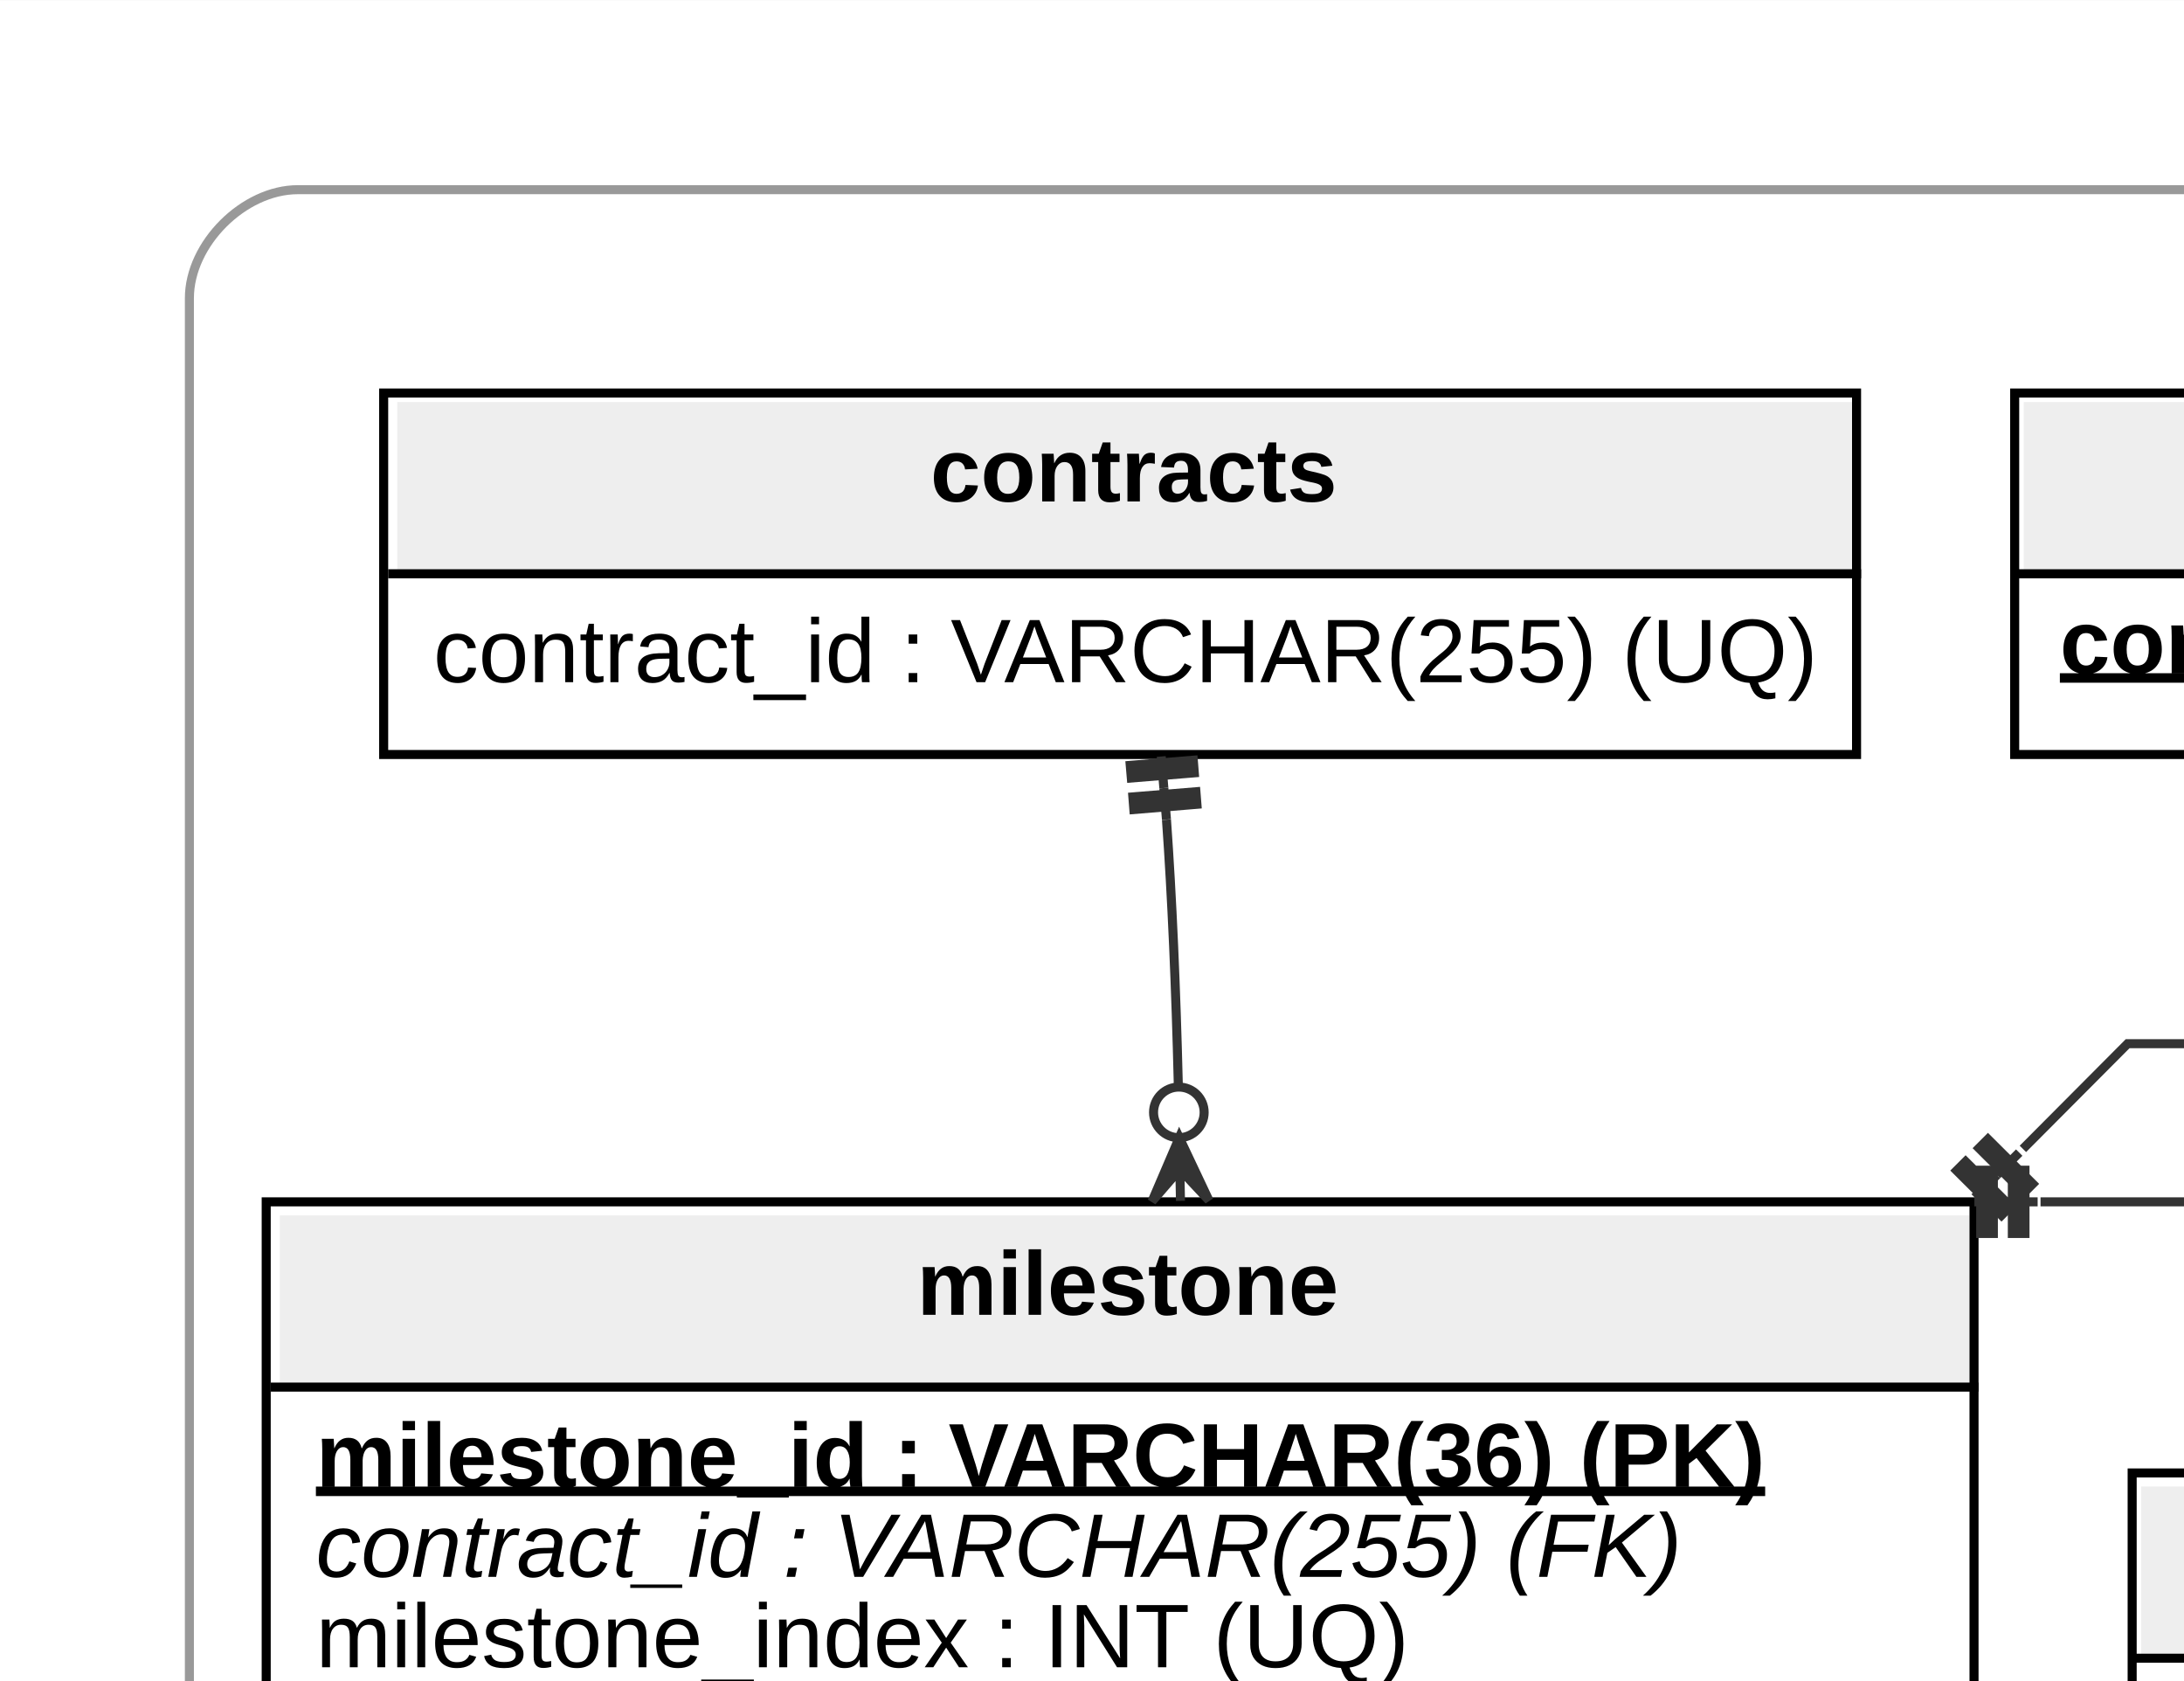
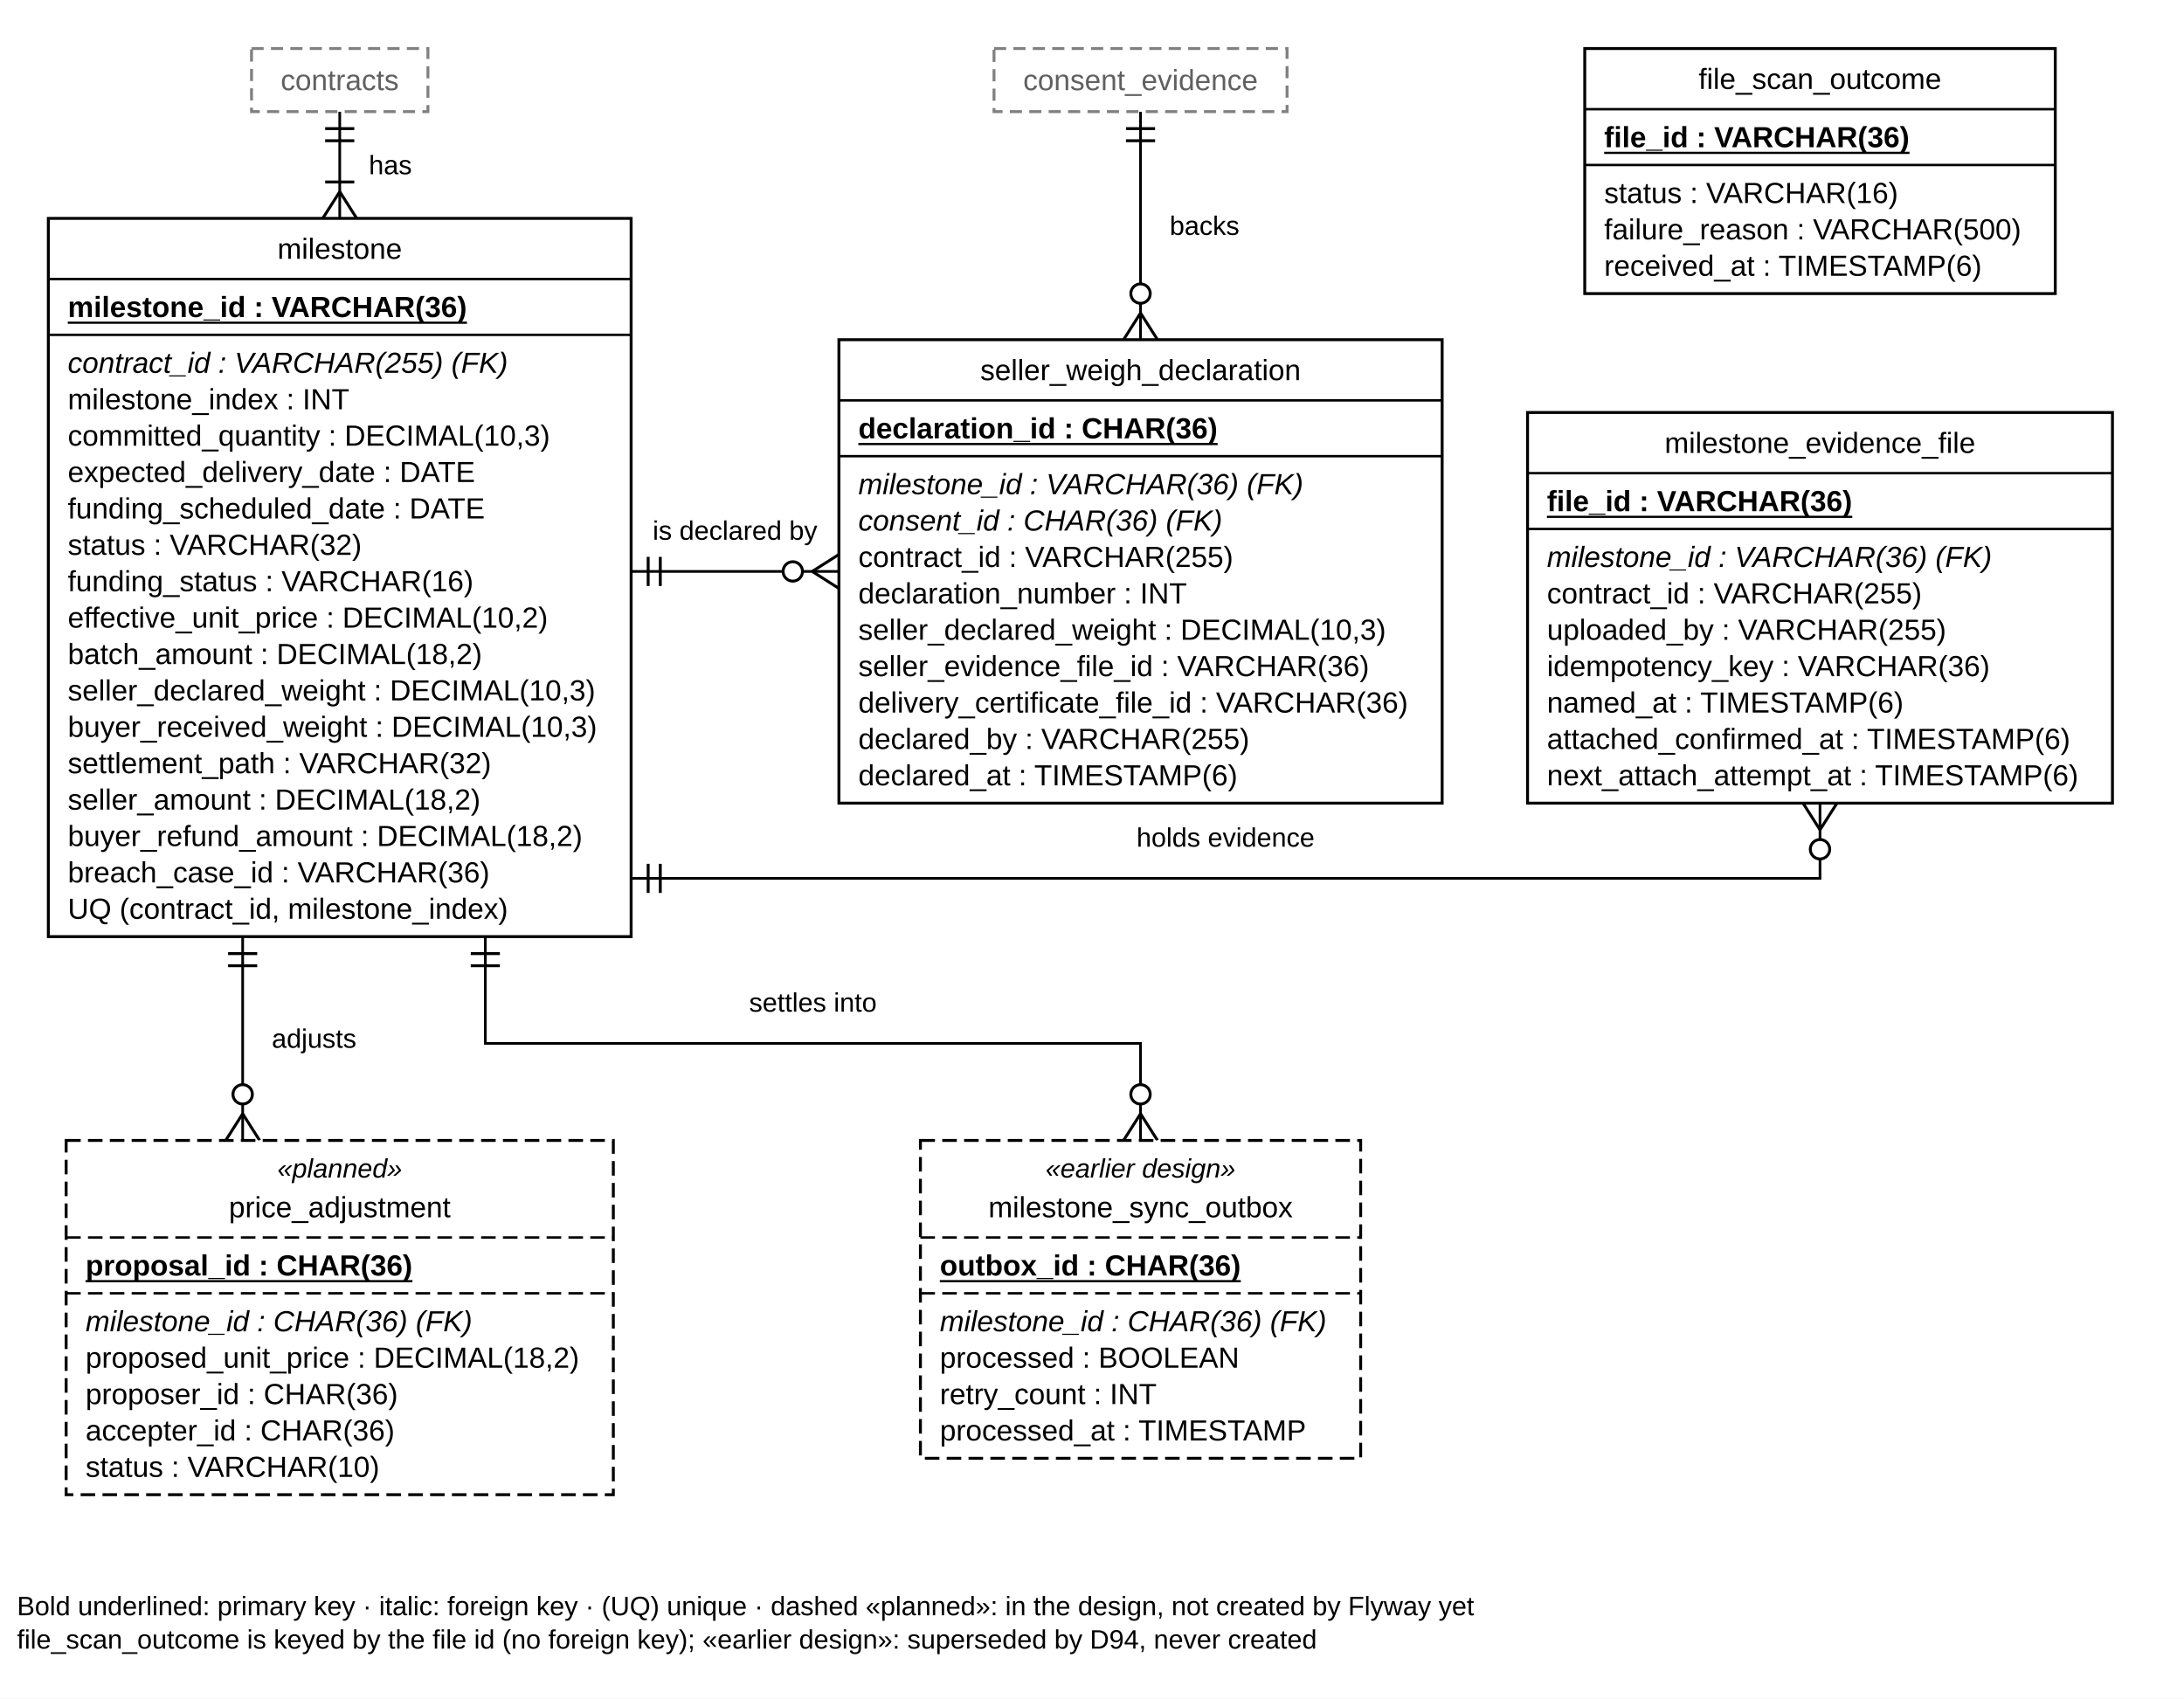
- <svg xmlns="http://www.w3.org/2000/svg" width="1866pt" height="1436pt" viewBox="0.00 0.00 671.92 516.92">
-   <g id="graph0" class="graph" transform="scale(2.78 2.78) rotate(0) translate(12.96 503.96)">
-     <polygon fill="white" stroke="transparent" points="-12.96,12.96 -12.96,-503.96 658.96,-503.96 658.96,12.96 -12.96,12.96" />
-     <text text-anchor="middle" x="323" y="-7.4" font-family="Arial" font-size="12.00">PK = primary key; FK = physical foreign key; UQ = unique. Selected attributes; see table specifications.</text>
-     <g id="clust1" class="cluster">
-       <path fill="white" stroke="#999999" d="M20,-29C20,-29 626,-29 626,-29 632,-29 638,-35 638,-41 638,-41 638,-471 638,-471 638,-477 632,-483 626,-483 626,-483 20,-483 20,-483 14,-483 8,-477 8,-471 8,-471 8,-41 8,-41 8,-35 14,-29 20,-29" />
-       <text text-anchor="middle" x="323" y="-36.4" font-family="Arial" font-size="12.00">contract_db</text>
-     </g>
-     <g id="node1" class="node">
-       <polygon fill="#eeeeee" stroke="transparent" points="31,-440.5 31,-459.5 192,-459.5 192,-440.5 31,-440.5" />
-       <text text-anchor="start" x="90" y="-448.5" font-family="Arial" font-weight="bold" font-size="10.00">contracts</text>
-       <text text-anchor="start" x="35" y="-428.5" font-family="Arial" font-size="10.00">contract_id : VARCHAR(255) (UQ)</text>
-       <polygon fill="black" stroke="black" points="30,-440.5 30,-440.5 193,-440.5 193,-440.5 30,-440.5" />
-       <polygon fill="none" stroke="black" points="29.5,-420.5 29.5,-460.5 192.5,-460.5 192.5,-420.5 29.5,-420.5" />
-     </g>
-     <g id="node2" class="node">
-       <polygon fill="#eeeeee" stroke="transparent" points="18,-350.5 18,-369.5 205,-369.5 205,-350.5 18,-350.5" />
-       <text text-anchor="start" x="88.5" y="-358.5" font-family="Arial" font-weight="bold" font-size="10.00">milestone</text>
-       <text text-anchor="start" x="22" y="-339.5" font-family="Arial" font-weight="bold" text-decoration="underline" font-size="10.00">milestone_id : VARCHAR(36) (PK)</text>
-       <text text-anchor="start" x="22" y="-329.5" font-family="Arial" font-style="italic" font-size="10.00">contract_id : VARCHAR(255) (FK)</text>
-       <text text-anchor="start" x="22" y="-319.5" font-family="Arial" font-size="10.00">milestone_index : INT (UQ)</text>
-       <text text-anchor="start" x="22" y="-309.5" font-family="Arial" font-size="10.00">committed_quantity : DECIMAL(10,3)</text>
-       <text text-anchor="start" x="22" y="-299.5" font-family="Arial" font-size="10.00">expected_delivery_date : DATE</text>
-       <text text-anchor="start" x="22" y="-289.5" font-family="Arial" font-size="10.00">funding_scheduled_date : DATE</text>
-       <text text-anchor="start" x="22" y="-279.5" font-family="Arial" font-size="10.00">status : VARCHAR(32)</text>
-       <text text-anchor="start" x="22" y="-269.5" font-family="Arial" font-size="10.00">funding_status : VARCHAR(16)</text>
-       <text text-anchor="start" x="22" y="-259.5" font-family="Arial" font-size="10.00">effective_unit_price : DECIMAL(10,2)</text>
-       <text text-anchor="start" x="22" y="-249.5" font-family="Arial" font-size="10.00">batch_amount : DECIMAL(18,2)</text>
-       <text text-anchor="start" x="22" y="-239.5" font-family="Arial" font-size="10.00">seller_declared_weight : DECIMAL(10,3)</text>
-       <text text-anchor="start" x="22" y="-229.5" font-family="Arial" font-size="10.00">buyer_received_weight : DECIMAL(10,3)</text>
-       <text text-anchor="start" x="22" y="-219.5" font-family="Arial" font-size="10.00">settlement_path : VARCHAR(32)</text>
-       <text text-anchor="start" x="22" y="-209.5" font-family="Arial" font-size="10.00">seller_amount : DECIMAL(18,2)</text>
-       <text text-anchor="start" x="22" y="-199.5" font-family="Arial" font-size="10.00">buyer_refund_amount : DECIMAL(18,2)</text>
-       <text text-anchor="start" x="39.5" y="-189.5" font-family="Arial" font-size="10.00">breach_case_id : VARCHAR(36)</text>
-       <polygon fill="black" stroke="black" points="17,-350.5 17,-350.5 206,-350.5 206,-350.5 17,-350.5" />
-       <polygon fill="none" stroke="black" points="16.5,-182 16.5,-371 205.5,-371 205.5,-182 16.5,-182" />
-     </g>
-     <g id="edge8" class="edge">
-       <path fill="none" stroke="#333333" d="M116.13,-413.29C116.74,-404.75 117.18,-394.68 117.44,-383.95" />
-       <polygon fill="#333333" stroke="#333333" points="119.1,-419.87 112.12,-419.3 112.24,-417.9 119.21,-418.47 119.1,-419.87" />
-       <polyline fill="none" stroke="#333333" points="115.55,-420.28 115.84,-416.79 " />
-       <polygon fill="#333333" stroke="#333333" points="119.39,-416.38 112.41,-415.81 112.52,-414.41 119.5,-414.99 119.39,-416.38" />
-       <polyline fill="none" stroke="#333333" points="115.84,-416.79 116.13,-413.3 " />
-       <polygon fill="#333333" stroke="#333333" points="117.55,-378.1 120.83,-371.16 117.61,-374.61 117.68,-371.11 117.68,-371.11 117.68,-371.11 117.61,-374.61 114.53,-371.05 117.55,-378.1 117.55,-378.1" />
-       <ellipse fill="none" stroke="#333333" cx="117.5" cy="-380.9" rx="2.8" ry="2.8" />
-     </g>
-     <g id="node6" class="node">
-       <polygon fill="#eeeeee" stroke="transparent" points="211,-440.5 211,-459.5 349,-459.5 349,-440.5 211,-440.5" />
-       <text text-anchor="start" x="238" y="-448.5" font-family="Arial" font-weight="bold" font-size="10.00">consent_evidence</text>
-       <text text-anchor="start" x="215" y="-429.5" font-family="Arial" font-weight="bold" text-decoration="underline" font-size="10.00">consent_id : CHAR(36) (PK)</text>
-       <polygon fill="black" stroke="black" points="210,-440.5 210,-440.5 350,-440.5 350,-440.5 210,-440.5" />
-       <polygon fill="none" stroke="black" points="210,-420.5 210,-460.5 350,-460.5 350,-420.5 210,-420.5" />
-     </g>
-     <g id="node3" class="node">
-       <polygon fill="#eeeeee" stroke="transparent" points="224,-320.5 224,-339.5 420,-339.5 420,-320.5 224,-320.5" />
-       <text text-anchor="start" x="264" y="-328.5" font-family="Arial" font-weight="bold" font-size="10.00">seller_weigh_declaration</text>
-       <text text-anchor="start" x="228" y="-309.5" font-family="Arial" font-weight="bold" text-decoration="underline" font-size="10.00">declaration_id : CHAR(36) (PK)</text>
-       <text text-anchor="start" x="228" y="-299.5" font-family="Arial" font-style="italic" font-size="10.00">milestone_id : VARCHAR(36) (FK)</text>
-       <text text-anchor="start" x="228" y="-289.5" font-family="Arial" font-size="10.00">contract_id : VARCHAR(255)</text>
-       <text text-anchor="start" x="228" y="-279.5" font-family="Arial" font-size="10.00">declaration_number : INT</text>
-       <text text-anchor="start" x="228" y="-269.5" font-family="Arial" font-size="10.00">seller_declared_weight : DECIMAL(10,3)</text>
-       <text text-anchor="start" x="228" y="-259.5" font-family="Arial" font-size="10.00">seller_evidence_file_id : VARCHAR(36)</text>
-       <text text-anchor="start" x="228" y="-249.5" font-family="Arial" font-size="10.00">delivery_certificate_file_id : VARCHAR(36)</text>
-       <text text-anchor="start" x="228" y="-239.5" font-family="Arial" font-style="italic" font-size="10.00">consent_id : CHAR(36) (FK)</text>
-       <text text-anchor="start" x="228" y="-229.5" font-family="Arial" font-size="10.00">declared_by : VARCHAR(255)</text>
-       <text text-anchor="start" x="258" y="-219.5" font-family="Arial" font-size="10.00">declared_at : TIMESTAMP(6)</text>
-       <polygon fill="black" stroke="black" points="223,-320.5 223,-320.5 421,-320.5 421,-320.5 223,-320.5" />
-       <polygon fill="none" stroke="black" points="223,-212 223,-341 421,-341 421,-212 223,-212" />
-     </g>
-     <g id="edge9" class="edge">
-       <path fill="none" stroke="#333333" d="M212.86,-371C231.57,-371 251.67,-371 251.67,-371 251.67,-371 257.7,-362.89 266.24,-351.42" />
-       <polygon fill="#333333" stroke="#333333" points="206.24,-374.5 206.24,-367.5 207.64,-367.5 207.64,-374.5 206.24,-374.5" />
-       <polyline fill="none" stroke="#333333" points="205.54,-371 209.04,-371 " />
-       <polygon fill="#333333" stroke="#333333" points="209.74,-374.5 209.74,-367.5 211.14,-367.5 211.14,-374.5 209.74,-374.5" />
-       <polyline fill="none" stroke="#333333" points="209.04,-371 212.54,-371 " />
-       <polygon fill="#333333" stroke="#333333" points="269.74,-346.72 276.45,-342.98 271.83,-343.91 273.92,-341.1 273.92,-341.1 273.92,-341.1 271.83,-343.91 271.39,-339.22 269.74,-346.72 269.74,-346.72" />
-       <ellipse fill="none" stroke="#333333" cx="268.07" cy="-348.96" rx="2.8" ry="2.8" />
-     </g>
-     <g id="node4" class="node">
-       <polygon fill="#eeeeee" stroke="transparent" points="440,-310.5 440,-329.5 629,-329.5 629,-310.5 440,-310.5" />
-       <text text-anchor="start" x="478.5" y="-318.5" font-family="Arial" font-weight="bold" font-size="10.00">milestone_evidence_file</text>
-       <text text-anchor="start" x="444" y="-299.5" font-family="Arial" font-weight="bold" text-decoration="underline" font-size="10.00">file_id : VARCHAR(36) (PK)</text>
-       <text text-anchor="start" x="444" y="-289.5" font-family="Arial" font-style="italic" font-size="10.00">milestone_id : VARCHAR(36) (FK)</text>
-       <text text-anchor="start" x="444" y="-279.5" font-family="Arial" font-size="10.00">contract_id : VARCHAR(255)</text>
-       <text text-anchor="start" x="444" y="-269.5" font-family="Arial" font-size="10.00">uploaded_by : VARCHAR(255)</text>
-       <text text-anchor="start" x="444" y="-259.5" font-family="Arial" font-size="10.00">idempotency_key : VARCHAR(36)</text>
-       <text text-anchor="start" x="444" y="-249.5" font-family="Arial" font-size="10.00">named_at : TIMESTAMP(6)</text>
-       <text text-anchor="start" x="444" y="-239.5" font-family="Arial" font-size="10.00">attached_confirmed_at : TIMESTAMP(6)</text>
-       <text text-anchor="start" x="444" y="-229.5" font-family="Arial" font-size="10.00">next_attach_attempt_at : TIMESTAMP(6)</text>
-       <polygon fill="black" stroke="black" points="439,-310.5 439,-310.5 630,-310.5 630,-310.5 439,-310.5" />
-       <polygon fill="none" stroke="black" points="438.5,-222 438.5,-331 629.5,-331 629.5,-222 438.5,-222" />
-     </g>
-     <g id="edge10" class="edge">
-       <path fill="none" stroke="#333333" d="M210.91,-376.86C218.04,-384.02 222.5,-388.5 222.5,-388.5 222.5,-388.5 421.5,-388.5 421.5,-388.5 421.5,-388.5 444.71,-365.39 470.05,-340.16" />
-       <polygon fill="#333333" stroke="#333333" points="203.58,-374.46 208.54,-369.52 209.53,-370.51 204.57,-375.45 203.58,-374.46" />
-       <polyline fill="none" stroke="#333333" points="205.57,-371.49 208.03,-373.97 " />
-       <polygon fill="#333333" stroke="#333333" points="206.05,-376.94 211.01,-372 212,-372.99 207.04,-377.93 206.05,-376.94" />
-       <polyline fill="none" stroke="#333333" points="208.03,-373.97 210.5,-376.45 " />
-       <polygon fill="#333333" stroke="#333333" points="474.11,-336.13 481.29,-333.42 476.59,-333.66 479.07,-331.19 479.07,-331.19 479.07,-331.19 476.59,-333.66 476.85,-328.96 474.11,-336.13 474.11,-336.13" />
-       <ellipse fill="none" stroke="#333333" cx="472.12" cy="-338.1" rx="2.8" ry="2.8" />
-     </g>
-     <g id="node7" class="node">
-       <polygon fill="#eeeeee" stroke="transparent" points="18,-126.5 18,-145.5 213,-145.5 213,-126.5 18,-126.5" />
-       <text text-anchor="start" x="49.5" y="-134.5" font-family="Arial" font-weight="bold" font-size="10.00">«planned» price_adjustment</text>
-       <text text-anchor="start" x="22" y="-115.5" font-family="Arial" font-weight="bold" text-decoration="underline" font-size="10.00">proposal_id : CHAR(36) (PK)</text>
-       <text text-anchor="start" x="22" y="-105.5" font-family="Arial" font-size="10.00">milestone_id / contract_id : CHAR(36)</text>
-       <text text-anchor="start" x="22" y="-95.5" font-family="Arial" font-size="10.00">proposed_unit_price : DECIMAL(18,2)</text>
-       <text text-anchor="start" x="22" y="-85.5" font-family="Arial" font-size="10.00">proposer_id / accepter_id : CHAR(36)</text>
-       <text text-anchor="start" x="22" y="-75.5" font-family="Arial" font-size="10.00">status : VARCHAR(10)</text>
-       <text text-anchor="start" x="22" y="-65.5" font-family="Arial" font-size="10.00">proposed_at / accepted_at : DATETIME(6)</text>
-       <polygon fill="black" stroke="black" points="17,-126.5 17,-126.5 214,-126.5 214,-126.5 17,-126.5" />
-       <polygon fill="none" stroke="black" stroke-dasharray="5,2" points="16.5,-58 16.5,-147 213.5,-147 213.5,-58 16.5,-58" />
-     </g>
-     <g id="node5" class="node">
-       <polygon fill="#eeeeee" stroke="transparent" points="368,-454.5 368,-473.5 518,-473.5 518,-454.5 368,-454.5" />
-       <text text-anchor="start" x="399" y="-462.5" font-family="Arial" font-weight="bold" font-size="10.00">file_scan_outcome</text>
-       <text text-anchor="start" x="372" y="-443.5" font-family="Arial" font-weight="bold" text-decoration="underline" font-size="10.00">file_id : VARCHAR(36) (PK)</text>
-       <text text-anchor="start" x="372" y="-433.5" font-family="Arial" font-size="10.00">status : VARCHAR(16)</text>
-       <text text-anchor="start" x="372" y="-423.5" font-family="Arial" font-size="10.00">failure_reason : VARCHAR(500)</text>
-       <text text-anchor="start" x="379" y="-413.5" font-family="Arial" font-size="10.00">received_at : TIMESTAMP(6)</text>
-       <polygon fill="black" stroke="black" points="367,-454.5 367,-454.5 519,-454.5 519,-454.5 367,-454.5" />
-       <polygon fill="none" stroke="black" points="367,-406 367,-475 519,-475 519,-406 367,-406" />
-     </g>
-     <g id="edge11" class="edge">
-       <path fill="none" stroke="#333333" d="M286.75,-413.47C291,-397.06 296.73,-374.96 302.33,-353.36" />
-       <polygon fill="#333333" stroke="#333333" points="288.55,-420.48 281.77,-418.72 282.12,-417.37 288.9,-419.13 288.55,-420.48" />
-       <polyline fill="none" stroke="#333333" points="284.98,-420.28 285.86,-416.89 " />
-       <polygon fill="#333333" stroke="#333333" points="289.42,-417.09 282.65,-415.34 283,-413.98 289.78,-415.74 289.42,-417.09" />
-       <polyline fill="none" stroke="#333333" points="285.86,-416.89 286.74,-413.5 " />
-       <polygon fill="#333333" stroke="#333333" points="303.76,-347.86 308.56,-341.88 304.64,-344.48 305.51,-341.09 305.51,-341.09 305.51,-341.09 304.64,-344.48 302.46,-340.3 303.76,-347.86 303.76,-347.86" />
-       <ellipse fill="none" stroke="#333333" cx="303.05" cy="-350.58" rx="2.8" ry="2.8" />
-     </g>
-     <g id="node8" class="node">
-       <polygon fill="#eeeeee" stroke="transparent" points="232,-121.5 232,-140.5 457,-140.5 457,-121.5 232,-121.5" />
-       <text text-anchor="start" x="250.5" y="-129.5" font-family="Arial" font-weight="bold" font-size="10.00">«earlier design» milestone_sync_outbox</text>
-       <text text-anchor="start" x="236" y="-110.5" font-family="Arial" font-weight="bold" text-decoration="underline" font-size="10.00">outbox_id : CHAR(36) (PK)</text>
-       <text text-anchor="start" x="236" y="-100.5" font-family="Arial" font-size="10.00">milestone_id / contract_id : CHAR(36)</text>
-       <text text-anchor="start" x="236" y="-90.5" font-family="Arial" font-size="10.00">processed : BOOLEAN</text>
-       <text text-anchor="start" x="236" y="-80.5" font-family="Arial" font-size="10.00">retry_count / last_attempt_at : INT / TIMESTAMP</text>
-       <text text-anchor="start" x="254.5" y="-70.5" font-family="Arial" font-size="10.00">created_at / processed_at : TIMESTAMP</text>
-       <polygon fill="black" stroke="black" points="231,-121.5 231,-121.5 458,-121.5 458,-121.5 231,-121.5" />
-       <polygon fill="none" stroke="black" stroke-dasharray="5,2" points="230.5,-63 230.5,-142 457.5,-142 457.5,-63 230.5,-63" />
-     </g>
-   </g>
+ <svg xmlns="http://www.w3.org/2000/svg" width="900" height="700" viewBox="0 0 900 700" font-family="Arial" font-size="12">
+   <defs>
+     <marker id="open" viewBox="0 0 12 12" refX="11" refY="6" markerWidth="12" markerHeight="12" markerUnits="userSpaceOnUse" orient="auto">
+       <path d="M1,1 L11,6 L1,11" fill="none" stroke="black" stroke-width="1.2" />
+     </marker>
+     <marker id="tri" viewBox="0 0 14 14" refX="13" refY="7" markerWidth="14" markerHeight="14" markerUnits="userSpaceOnUse" orient="auto">
+       <path d="M1,1 L13,7 L1,13 Z" fill="white" stroke="black" />
+     </marker>
+     <marker id="dia" viewBox="0 0 18 10" refX="1" refY="5" markerWidth="18" markerHeight="10" markerUnits="userSpaceOnUse" orient="auto">
+       <path d="M1,5 L9,1 L17,5 L9,9 Z" fill="black" />
+     </marker>
+   </defs>
+   <rect x="0" y="0" width="900" height="700" fill="white" />
+   <path d="M140.0,46.0 L140.0,90.0" fill="none" stroke="black" stroke-width="1.1" />
+   <line x1="146.0" y1="53.0" x2="134.0" y2="53.0" stroke="black" stroke-width="1.2" />
+   <line x1="146.0" y1="58.0" x2="134.0" y2="58.0" stroke="black" stroke-width="1.2" />
+   <line x1="140.0" y1="79.0" x2="133.0" y2="90.0" stroke="black" stroke-width="1.2" />
+   <line x1="140.0" y1="79.0" x2="147.0" y2="90.0" stroke="black" stroke-width="1.2" />
+   <line x1="134.0" y1="75.0" x2="146.0" y2="75.0" stroke="black" stroke-width="1.2" />
+   <rect x="150.0" y="61.125" width="21.734" height="13.75" fill="white" />
+   <text text-anchor="start" dominant-baseline="central" font-size="11">
+     <tspan x="152.0" y="68.0">has</tspan>
+   </text>
+   <path d="M260.078,235.5 L345.705,235.5" fill="none" stroke="black" stroke-width="1.1" />
+   <line x1="267.1" y1="229.5" x2="267.1" y2="241.5" stroke="black" stroke-width="1.2" />
+   <line x1="272.1" y1="229.5" x2="272.1" y2="241.5" stroke="black" stroke-width="1.2" />
+   <line x1="334.7" y1="235.5" x2="345.7" y2="242.5" stroke="black" stroke-width="1.2" />
+   <line x1="334.7" y1="235.5" x2="345.7" y2="228.5" stroke="black" stroke-width="1.2" />
+   <circle cx="326.7" cy="235.5" r="4" fill="white" stroke="black" stroke-width="1.2" />
+   <rect x="266.958" y="211.75" width="71.867" height="13.75" fill="white" />
+   <text text-anchor="start" dominant-baseline="central" font-size="11">
+     <tspan x="268.958" y="218.625">is declared by</tspan>
+   </text>
+   <path d="M470.0,46.0 L470.0,140.0" fill="none" stroke="black" stroke-width="1.1" />
+   <line x1="476.0" y1="53.0" x2="464.0" y2="53.0" stroke="black" stroke-width="1.2" />
+   <line x1="476.0" y1="58.0" x2="464.0" y2="58.0" stroke="black" stroke-width="1.2" />
+   <line x1="470.0" y1="129.0" x2="463.0" y2="140.0" stroke="black" stroke-width="1.2" />
+   <line x1="470.0" y1="129.0" x2="477.0" y2="140.0" stroke="black" stroke-width="1.2" />
+   <circle cx="470.0" cy="121.0" r="4" fill="white" stroke="black" stroke-width="1.2" />
+   <rect x="480.0" y="86.125" width="32.734" height="13.75" fill="white" />
+   <text text-anchor="start" dominant-baseline="central" font-size="11">
+     <tspan x="482.0" y="93.0">backs</tspan>
+   </text>
+   <path d="M260.078,362.0 L750,362 L750,331.0" fill="none" stroke="black" stroke-width="1.1" />
+   <line x1="267.1" y1="356.0" x2="267.1" y2="368.0" stroke="black" stroke-width="1.2" />
+   <line x1="272.1" y1="356.0" x2="272.1" y2="368.0" stroke="black" stroke-width="1.2" />
+   <line x1="750.0" y1="342.0" x2="757.0" y2="331.0" stroke="black" stroke-width="1.2" />
+   <line x1="750.0" y1="342.0" x2="743.0" y2="331.0" stroke="black" stroke-width="1.2" />
+   <circle cx="750.0" cy="350.0" r="4" fill="white" stroke="black" stroke-width="1.2" />
+   <rect x="466.348" y="338.25" width="77.383" height="13.75" fill="white" />
+   <text text-anchor="start" dominant-baseline="central" font-size="11">
+     <tspan x="468.348" y="345.125">holds evidence</tspan>
+   </text>
+   <path d="M100,386.0 L100,470.0" fill="none" stroke="black" stroke-width="1.1" />
+   <line x1="106.0" y1="393.0" x2="94.0" y2="393.0" stroke="black" stroke-width="1.2" />
+   <line x1="106.0" y1="398.0" x2="94.0" y2="398.0" stroke="black" stroke-width="1.2" />
+   <line x1="100.0" y1="459.0" x2="93.0" y2="470.0" stroke="black" stroke-width="1.2" />
+   <line x1="100.0" y1="459.0" x2="107.0" y2="470.0" stroke="black" stroke-width="1.2" />
+   <circle cx="100.0" cy="451.0" r="4" fill="white" stroke="black" stroke-width="1.2" />
+   <rect x="110.0" y="421.125" width="38.852" height="13.75" fill="white" />
+   <text text-anchor="start" dominant-baseline="central" font-size="11">
+     <tspan x="112.0" y="428.0">adjusts</tspan>
+   </text>
+   <path d="M200,386.0 L200,430 L470,430 L470,470.0" fill="none" stroke="black" stroke-width="1.1" />
+   <line x1="206.0" y1="393.0" x2="194.0" y2="393.0" stroke="black" stroke-width="1.2" />
+   <line x1="206.0" y1="398.0" x2="194.0" y2="398.0" stroke="black" stroke-width="1.2" />
+   <line x1="470.0" y1="459.0" x2="463.0" y2="470.0" stroke="black" stroke-width="1.2" />
+   <line x1="470.0" y1="459.0" x2="477.0" y2="470.0" stroke="black" stroke-width="1.2" />
+   <circle cx="470.0" cy="451.0" r="4" fill="white" stroke="black" stroke-width="1.2" />
+   <rect x="306.711" y="406.25" width="56.578" height="13.75" fill="white" />
+   <text text-anchor="start" dominant-baseline="central" font-size="11">
+     <tspan x="308.711" y="413.125">settles into</tspan>
+   </text>
+   <rect x="103.652" y="20.0" width="72.695" height="26" fill="white" stroke="#808080" stroke-width="1.2" stroke-dasharray="5,3" />
+   <text fill="#606060" text-anchor="middle" dominant-baseline="central" font-size="12">
+     <tspan x="140" y="33.0">contracts</tspan>
+   </text>
+   <rect x="409.619" y="20.0" width="120.762" height="26" fill="white" stroke="#808080" stroke-width="1.2" stroke-dasharray="5,3" />
+   <text fill="#606060" text-anchor="middle" dominant-baseline="central" font-size="12">
+     <tspan x="470" y="33.0">consent_evidence</tspan>
+   </text>
+   <rect x="653.055" y="20.0" width="193.891" height="101" fill="white" stroke="black" stroke-width="1.2" />
+   <text text-anchor="middle" dominant-baseline="central" font-size="12">
+     <tspan x="750" y="32.5">file_scan_outcome</tspan>
+   </text>
+   <line x1="653.055" y1="45.0" x2="846.945" y2="45.0" stroke="black" />
+   <text text-anchor="start" dominant-baseline="central" font-size="12" font-weight="bold">
+     <tspan x="661.055" y="56.5">file_id : VARCHAR(36)</tspan>
+   </text>
+   <line x1="661.055" y1="63.0" x2="786.875" y2="63.0" stroke="black" stroke-width="0.9" />
+   <line x1="653.055" y1="68.0" x2="846.945" y2="68.0" stroke="black" />
+   <text text-anchor="start" dominant-baseline="central" font-size="12">
+     <tspan x="661.055" y="79.5">status : VARCHAR(16)</tspan>
+   </text>
+   <text text-anchor="start" dominant-baseline="central" font-size="12">
+     <tspan x="661.055" y="94.5">failure_reason : VARCHAR(500)</tspan>
+   </text>
+   <text text-anchor="start" dominant-baseline="central" font-size="12">
+     <tspan x="661.055" y="109.5">received_at : TIMESTAMP(6)</tspan>
+   </text>
+   <rect x="19.922" y="90.0" width="240.156" height="296" fill="white" stroke="black" stroke-width="1.2" />
+   <text text-anchor="middle" dominant-baseline="central" font-size="12">
+     <tspan x="140" y="102.5">milestone</tspan>
+   </text>
+   <line x1="19.922" y1="115.0" x2="260.078" y2="115.0" stroke="black" />
+   <text text-anchor="start" dominant-baseline="central" font-size="12" font-weight="bold">
+     <tspan x="27.922" y="126.5">milestone_id : VARCHAR(36)</tspan>
+   </text>
+   <line x1="27.922" y1="133.0" x2="192.43" y2="133.0" stroke="black" stroke-width="0.9" />
+   <line x1="19.922" y1="138.0" x2="260.078" y2="138.0" stroke="black" />
+   <text text-anchor="start" dominant-baseline="central" font-size="12" font-style="italic">
+     <tspan x="27.922" y="149.5">contract_id : VARCHAR(255) (FK)</tspan>
+   </text>
+   <text text-anchor="start" dominant-baseline="central" font-size="12">
+     <tspan x="27.922" y="164.5">milestone_index : INT</tspan>
+   </text>
+   <text text-anchor="start" dominant-baseline="central" font-size="12">
+     <tspan x="27.922" y="179.5">committed_quantity : DECIMAL(10,3)</tspan>
+   </text>
+   <text text-anchor="start" dominant-baseline="central" font-size="12">
+     <tspan x="27.922" y="194.5">expected_delivery_date : DATE</tspan>
+   </text>
+   <text text-anchor="start" dominant-baseline="central" font-size="12">
+     <tspan x="27.922" y="209.5">funding_scheduled_date : DATE</tspan>
+   </text>
+   <text text-anchor="start" dominant-baseline="central" font-size="12">
+     <tspan x="27.922" y="224.5">status : VARCHAR(32)</tspan>
+   </text>
+   <text text-anchor="start" dominant-baseline="central" font-size="12">
+     <tspan x="27.922" y="239.5">funding_status : VARCHAR(16)</tspan>
+   </text>
+   <text text-anchor="start" dominant-baseline="central" font-size="12">
+     <tspan x="27.922" y="254.5">effective_unit_price : DECIMAL(10,2)</tspan>
+   </text>
+   <text text-anchor="start" dominant-baseline="central" font-size="12">
+     <tspan x="27.922" y="269.5">batch_amount : DECIMAL(18,2)</tspan>
+   </text>
+   <text text-anchor="start" dominant-baseline="central" font-size="12">
+     <tspan x="27.922" y="284.5">seller_declared_weight : DECIMAL(10,3)</tspan>
+   </text>
+   <text text-anchor="start" dominant-baseline="central" font-size="12">
+     <tspan x="27.922" y="299.5">buyer_received_weight : DECIMAL(10,3)</tspan>
+   </text>
+   <text text-anchor="start" dominant-baseline="central" font-size="12">
+     <tspan x="27.922" y="314.5">settlement_path : VARCHAR(32)</tspan>
+   </text>
+   <text text-anchor="start" dominant-baseline="central" font-size="12">
+     <tspan x="27.922" y="329.5">seller_amount : DECIMAL(18,2)</tspan>
+   </text>
+   <text text-anchor="start" dominant-baseline="central" font-size="12">
+     <tspan x="27.922" y="344.5">buyer_refund_amount : DECIMAL(18,2)</tspan>
+   </text>
+   <text text-anchor="start" dominant-baseline="central" font-size="12">
+     <tspan x="27.922" y="359.5">breach_case_id : VARCHAR(36)</tspan>
+   </text>
+   <text text-anchor="start" dominant-baseline="central" font-size="12">
+     <tspan x="27.922" y="374.5">UQ (contract_id, milestone_index)</tspan>
+   </text>
+   <rect x="345.705" y="140.0" width="248.59" height="191" fill="white" stroke="black" stroke-width="1.2" />
+   <text text-anchor="middle" dominant-baseline="central" font-size="12">
+     <tspan x="470" y="152.5">seller_weigh_declaration</tspan>
+   </text>
+   <line x1="345.705" y1="165.0" x2="594.295" y2="165.0" stroke="black" />
+   <text text-anchor="start" dominant-baseline="central" font-size="12" font-weight="bold">
+     <tspan x="353.705" y="176.5">declaration_id : CHAR(36)</tspan>
+   </text>
+   <line x1="353.705" y1="183.0" x2="501.771" y2="183.0" stroke="black" stroke-width="0.9" />
+   <line x1="345.705" y1="188.0" x2="594.295" y2="188.0" stroke="black" />
+   <text text-anchor="start" dominant-baseline="central" font-size="12" font-style="italic">
+     <tspan x="353.705" y="199.5">milestone_id : VARCHAR(36) (FK)</tspan>
+   </text>
+   <text text-anchor="start" dominant-baseline="central" font-size="12" font-style="italic">
+     <tspan x="353.705" y="214.5">consent_id : CHAR(36) (FK)</tspan>
+   </text>
+   <text text-anchor="start" dominant-baseline="central" font-size="12">
+     <tspan x="353.705" y="229.5">contract_id : VARCHAR(255)</tspan>
+   </text>
+   <text text-anchor="start" dominant-baseline="central" font-size="12">
+     <tspan x="353.705" y="244.5">declaration_number : INT</tspan>
+   </text>
+   <text text-anchor="start" dominant-baseline="central" font-size="12">
+     <tspan x="353.705" y="259.5">seller_declared_weight : DECIMAL(10,3)</tspan>
+   </text>
+   <text text-anchor="start" dominant-baseline="central" font-size="12">
+     <tspan x="353.705" y="274.5">seller_evidence_file_id : VARCHAR(36)</tspan>
+   </text>
+   <text text-anchor="start" dominant-baseline="central" font-size="12">
+     <tspan x="353.705" y="289.5">delivery_certificate_file_id : VARCHAR(36)</tspan>
+   </text>
+   <text text-anchor="start" dominant-baseline="central" font-size="12">
+     <tspan x="353.705" y="304.5">declared_by : VARCHAR(255)</tspan>
+   </text>
+   <text text-anchor="start" dominant-baseline="central" font-size="12">
+     <tspan x="353.705" y="319.5">declared_at : TIMESTAMP(6)</tspan>
+   </text>
+   <rect x="629.482" y="170.0" width="241.035" height="161" fill="white" stroke="black" stroke-width="1.2" />
+   <text text-anchor="middle" dominant-baseline="central" font-size="12">
+     <tspan x="750" y="182.5">milestone_evidence_file</tspan>
+   </text>
+   <line x1="629.482" y1="195.0" x2="870.518" y2="195.0" stroke="black" />
+   <text text-anchor="start" dominant-baseline="central" font-size="12" font-weight="bold">
+     <tspan x="637.482" y="206.5">file_id : VARCHAR(36)</tspan>
+   </text>
+   <line x1="637.482" y1="213.0" x2="763.303" y2="213.0" stroke="black" stroke-width="0.9" />
+   <line x1="629.482" y1="218.0" x2="870.518" y2="218.0" stroke="black" />
+   <text text-anchor="start" dominant-baseline="central" font-size="12" font-style="italic">
+     <tspan x="637.482" y="229.5">milestone_id : VARCHAR(36) (FK)</tspan>
+   </text>
+   <text text-anchor="start" dominant-baseline="central" font-size="12">
+     <tspan x="637.482" y="244.5">contract_id : VARCHAR(255)</tspan>
+   </text>
+   <text text-anchor="start" dominant-baseline="central" font-size="12">
+     <tspan x="637.482" y="259.5">uploaded_by : VARCHAR(255)</tspan>
+   </text>
+   <text text-anchor="start" dominant-baseline="central" font-size="12">
+     <tspan x="637.482" y="274.5">idempotency_key : VARCHAR(36)</tspan>
+   </text>
+   <text text-anchor="start" dominant-baseline="central" font-size="12">
+     <tspan x="637.482" y="289.5">named_at : TIMESTAMP(6)</tspan>
+   </text>
+   <text text-anchor="start" dominant-baseline="central" font-size="12">
+     <tspan x="637.482" y="304.5">attached_confirmed_at : TIMESTAMP(6)</tspan>
+   </text>
+   <text text-anchor="start" dominant-baseline="central" font-size="12">
+     <tspan x="637.482" y="319.5">next_attach_attempt_at : TIMESTAMP(6)</tspan>
+   </text>
+   <rect x="27.256" y="470.0" width="225.488" height="146" fill="white" stroke="black" stroke-width="1.2" stroke-dasharray="6,3" />
+   <text text-anchor="middle" dominant-baseline="central" font-size="11" font-style="italic">
+     <tspan x="140" y="481.5">«planned»</tspan>
+   </text>
+   <text text-anchor="middle" dominant-baseline="central" font-size="12">
+     <tspan x="140" y="497.5">price_adjustment</tspan>
+   </text>
+   <line x1="27.256" y1="510.0" x2="252.744" y2="510.0" stroke="black" stroke-dasharray="6,3" />
+   <text text-anchor="start" dominant-baseline="central" font-size="12" font-weight="bold">
+     <tspan x="35.256" y="521.5">proposal_id : CHAR(36)</tspan>
+   </text>
+   <line x1="35.256" y1="528.0" x2="169.971" y2="528.0" stroke="black" stroke-width="0.9" />
+   <line x1="27.256" y1="533.0" x2="252.744" y2="533.0" stroke="black" stroke-dasharray="6,3" />
+   <text text-anchor="start" dominant-baseline="central" font-size="12" font-style="italic">
+     <tspan x="35.256" y="544.5">milestone_id : CHAR(36) (FK)</tspan>
+   </text>
+   <text text-anchor="start" dominant-baseline="central" font-size="12">
+     <tspan x="35.256" y="559.5">proposed_unit_price : DECIMAL(18,2)</tspan>
+   </text>
+   <text text-anchor="start" dominant-baseline="central" font-size="12">
+     <tspan x="35.256" y="574.5">proposer_id : CHAR(36)</tspan>
+   </text>
+   <text text-anchor="start" dominant-baseline="central" font-size="12">
+     <tspan x="35.256" y="589.5">accepter_id : CHAR(36)</tspan>
+   </text>
+   <text text-anchor="start" dominant-baseline="central" font-size="12">
+     <tspan x="35.256" y="604.5">status : VARCHAR(10)</tspan>
+   </text>
+   <rect x="379.293" y="470.0" width="181.414" height="131" fill="white" stroke="black" stroke-width="1.2" stroke-dasharray="6,3" />
+   <text text-anchor="middle" dominant-baseline="central" font-size="11" font-style="italic">
+     <tspan x="470" y="481.5">«earlier design»</tspan>
+   </text>
+   <text text-anchor="middle" dominant-baseline="central" font-size="12">
+     <tspan x="470" y="497.5">milestone_sync_outbox</tspan>
+   </text>
+   <line x1="379.293" y1="510.0" x2="560.707" y2="510.0" stroke="black" stroke-dasharray="6,3" />
+   <text text-anchor="start" dominant-baseline="central" font-size="12" font-weight="bold">
+     <tspan x="387.293" y="521.5">outbox_id : CHAR(36)</tspan>
+   </text>
+   <line x1="387.293" y1="528.0" x2="511.32" y2="528.0" stroke="black" stroke-width="0.9" />
+   <line x1="379.293" y1="533.0" x2="560.707" y2="533.0" stroke="black" stroke-dasharray="6,3" />
+   <text text-anchor="start" dominant-baseline="central" font-size="12" font-style="italic">
+     <tspan x="387.293" y="544.5">milestone_id : CHAR(36) (FK)</tspan>
+   </text>
+   <text text-anchor="start" dominant-baseline="central" font-size="12">
+     <tspan x="387.293" y="559.5">processed : BOOLEAN</tspan>
+   </text>
+   <text text-anchor="start" dominant-baseline="central" font-size="12">
+     <tspan x="387.293" y="574.5">retry_count : INT</tspan>
+   </text>
+   <text text-anchor="start" dominant-baseline="central" font-size="12">
+     <tspan x="387.293" y="589.5">processed_at : TIMESTAMP</tspan>
+   </text>
+   <text text-anchor="start" dominant-baseline="central" font-size="11">
+     <tspan x="7.0" y="661.875">Bold underlined: primary key · italic: foreign key · (UQ) unique · dashed «planned»: in the design, not created by Flyway yet</tspan>
+     <tspan x="7.0" y="675.625">file_scan_outcome is keyed by the file id (no foreign key); «earlier design»: superseded by D94, never created</tspan>
+   </text>
</svg>
